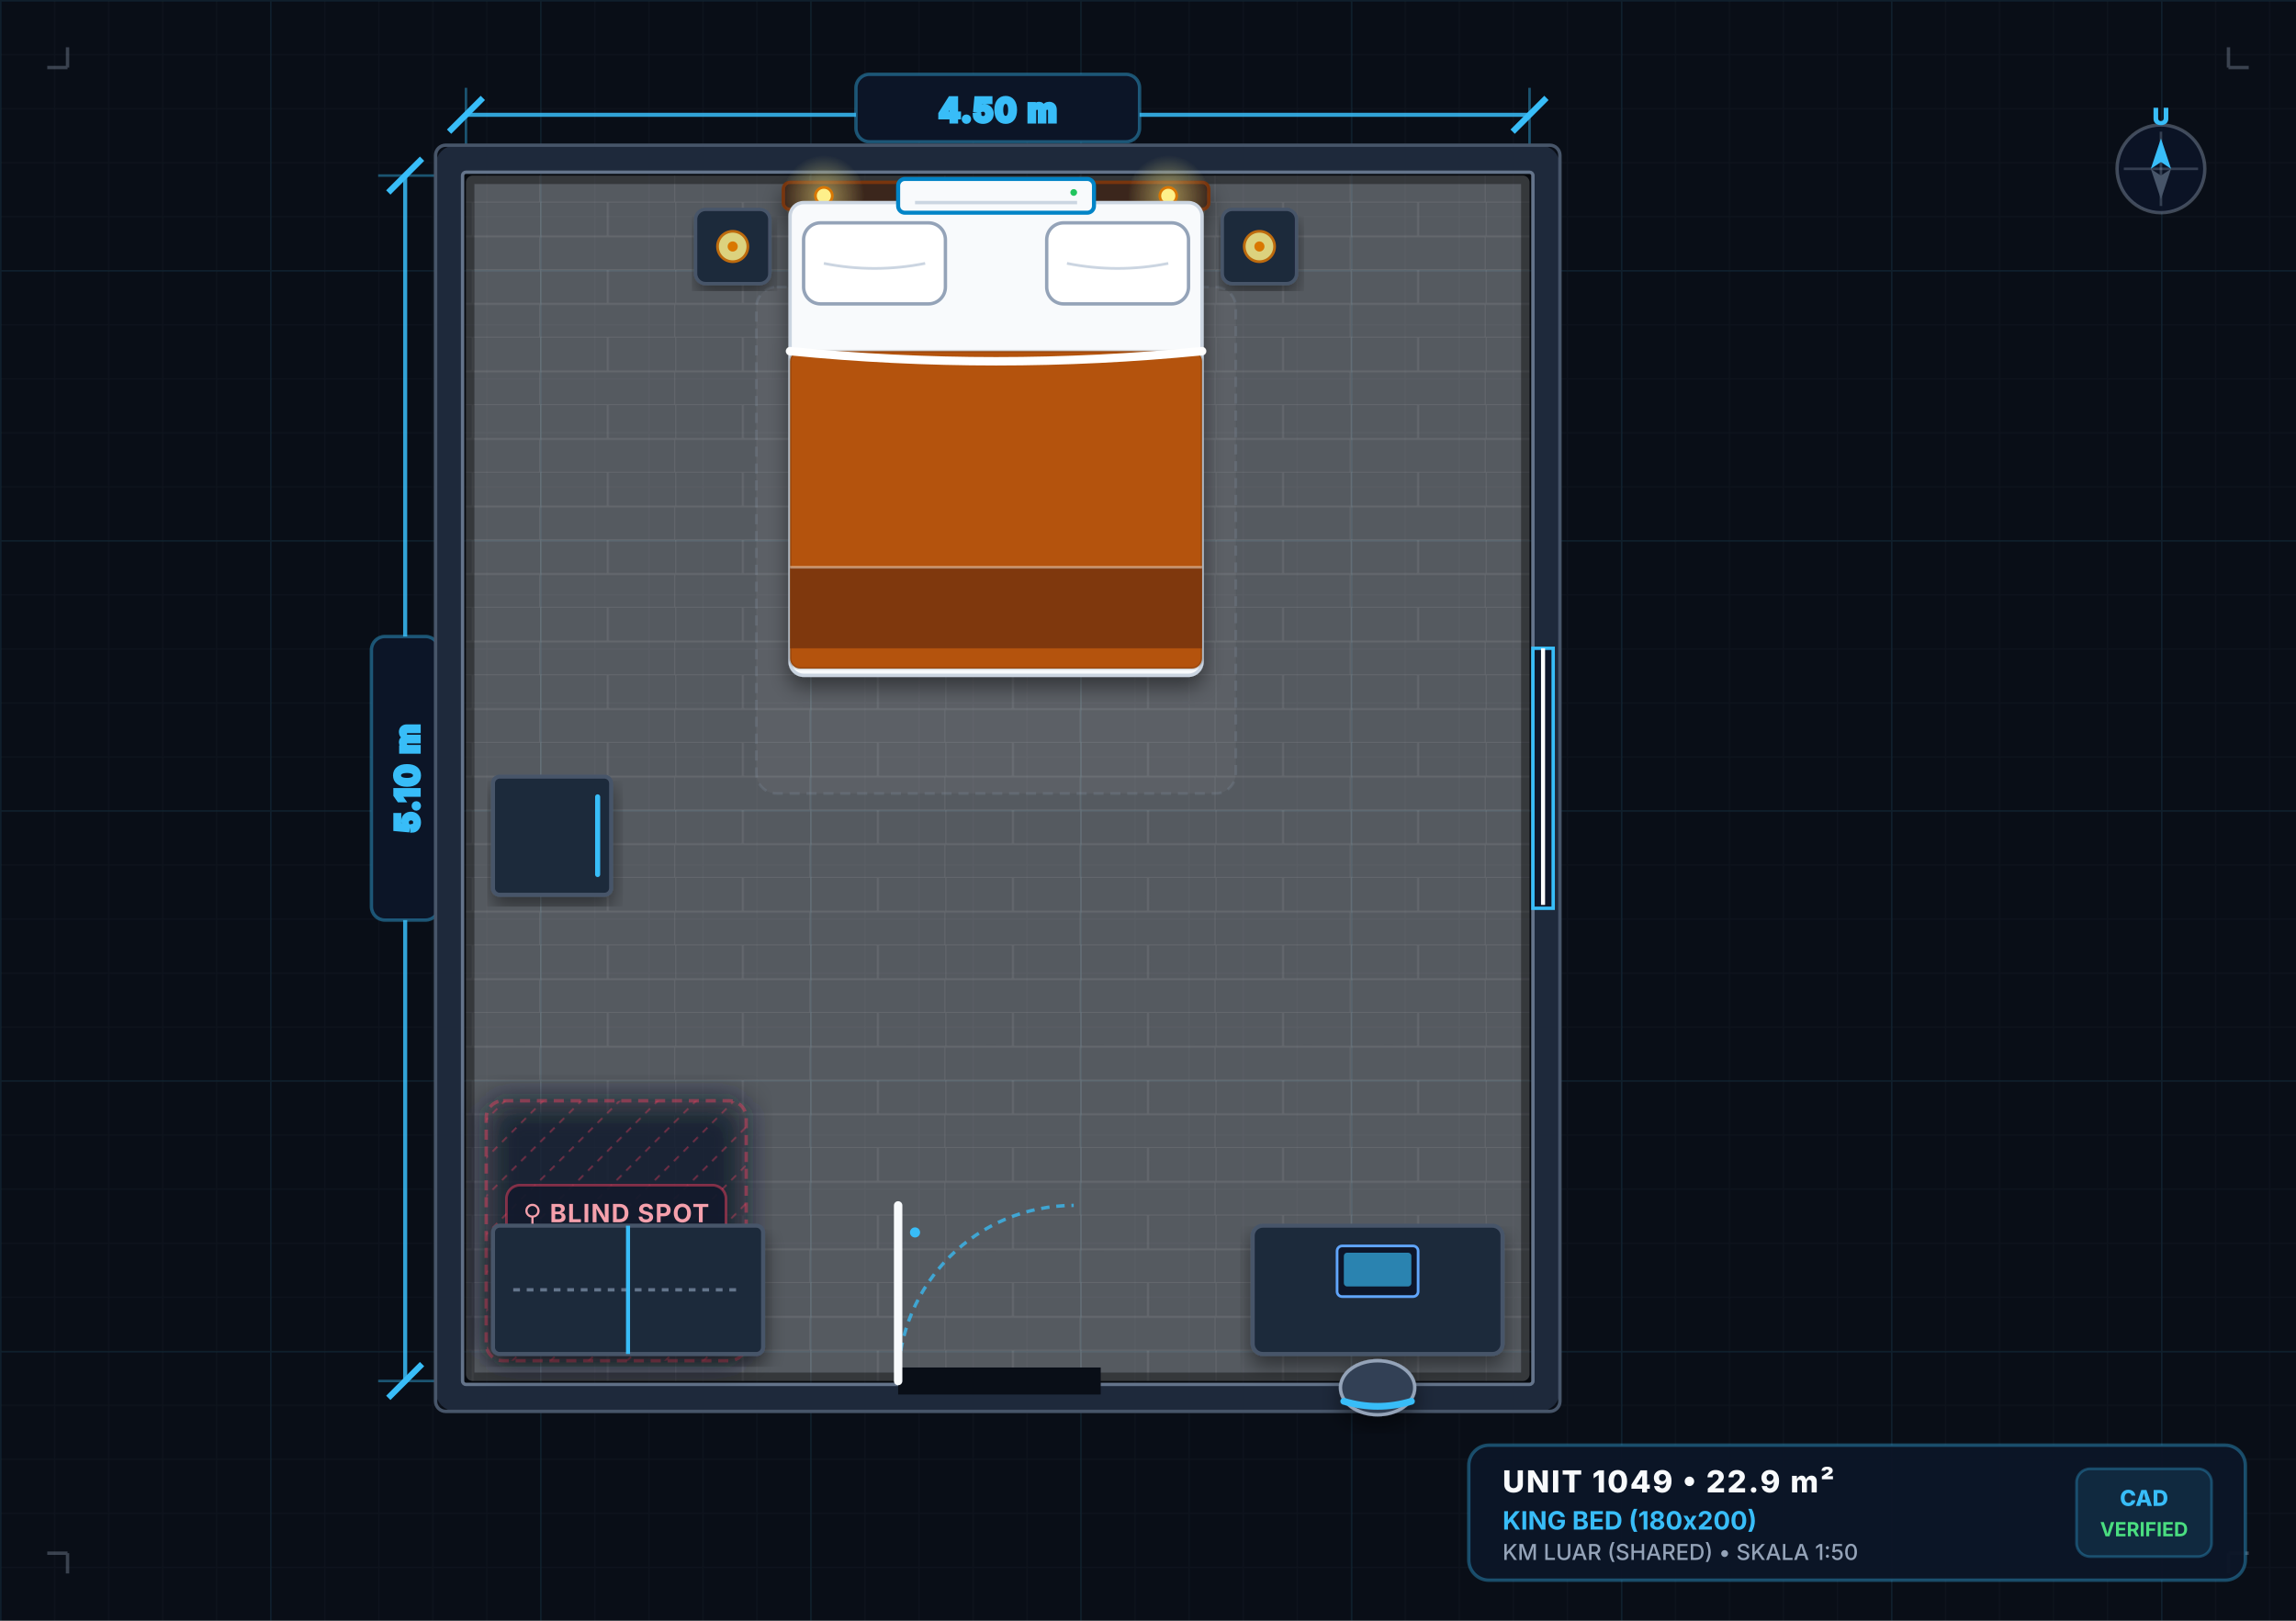
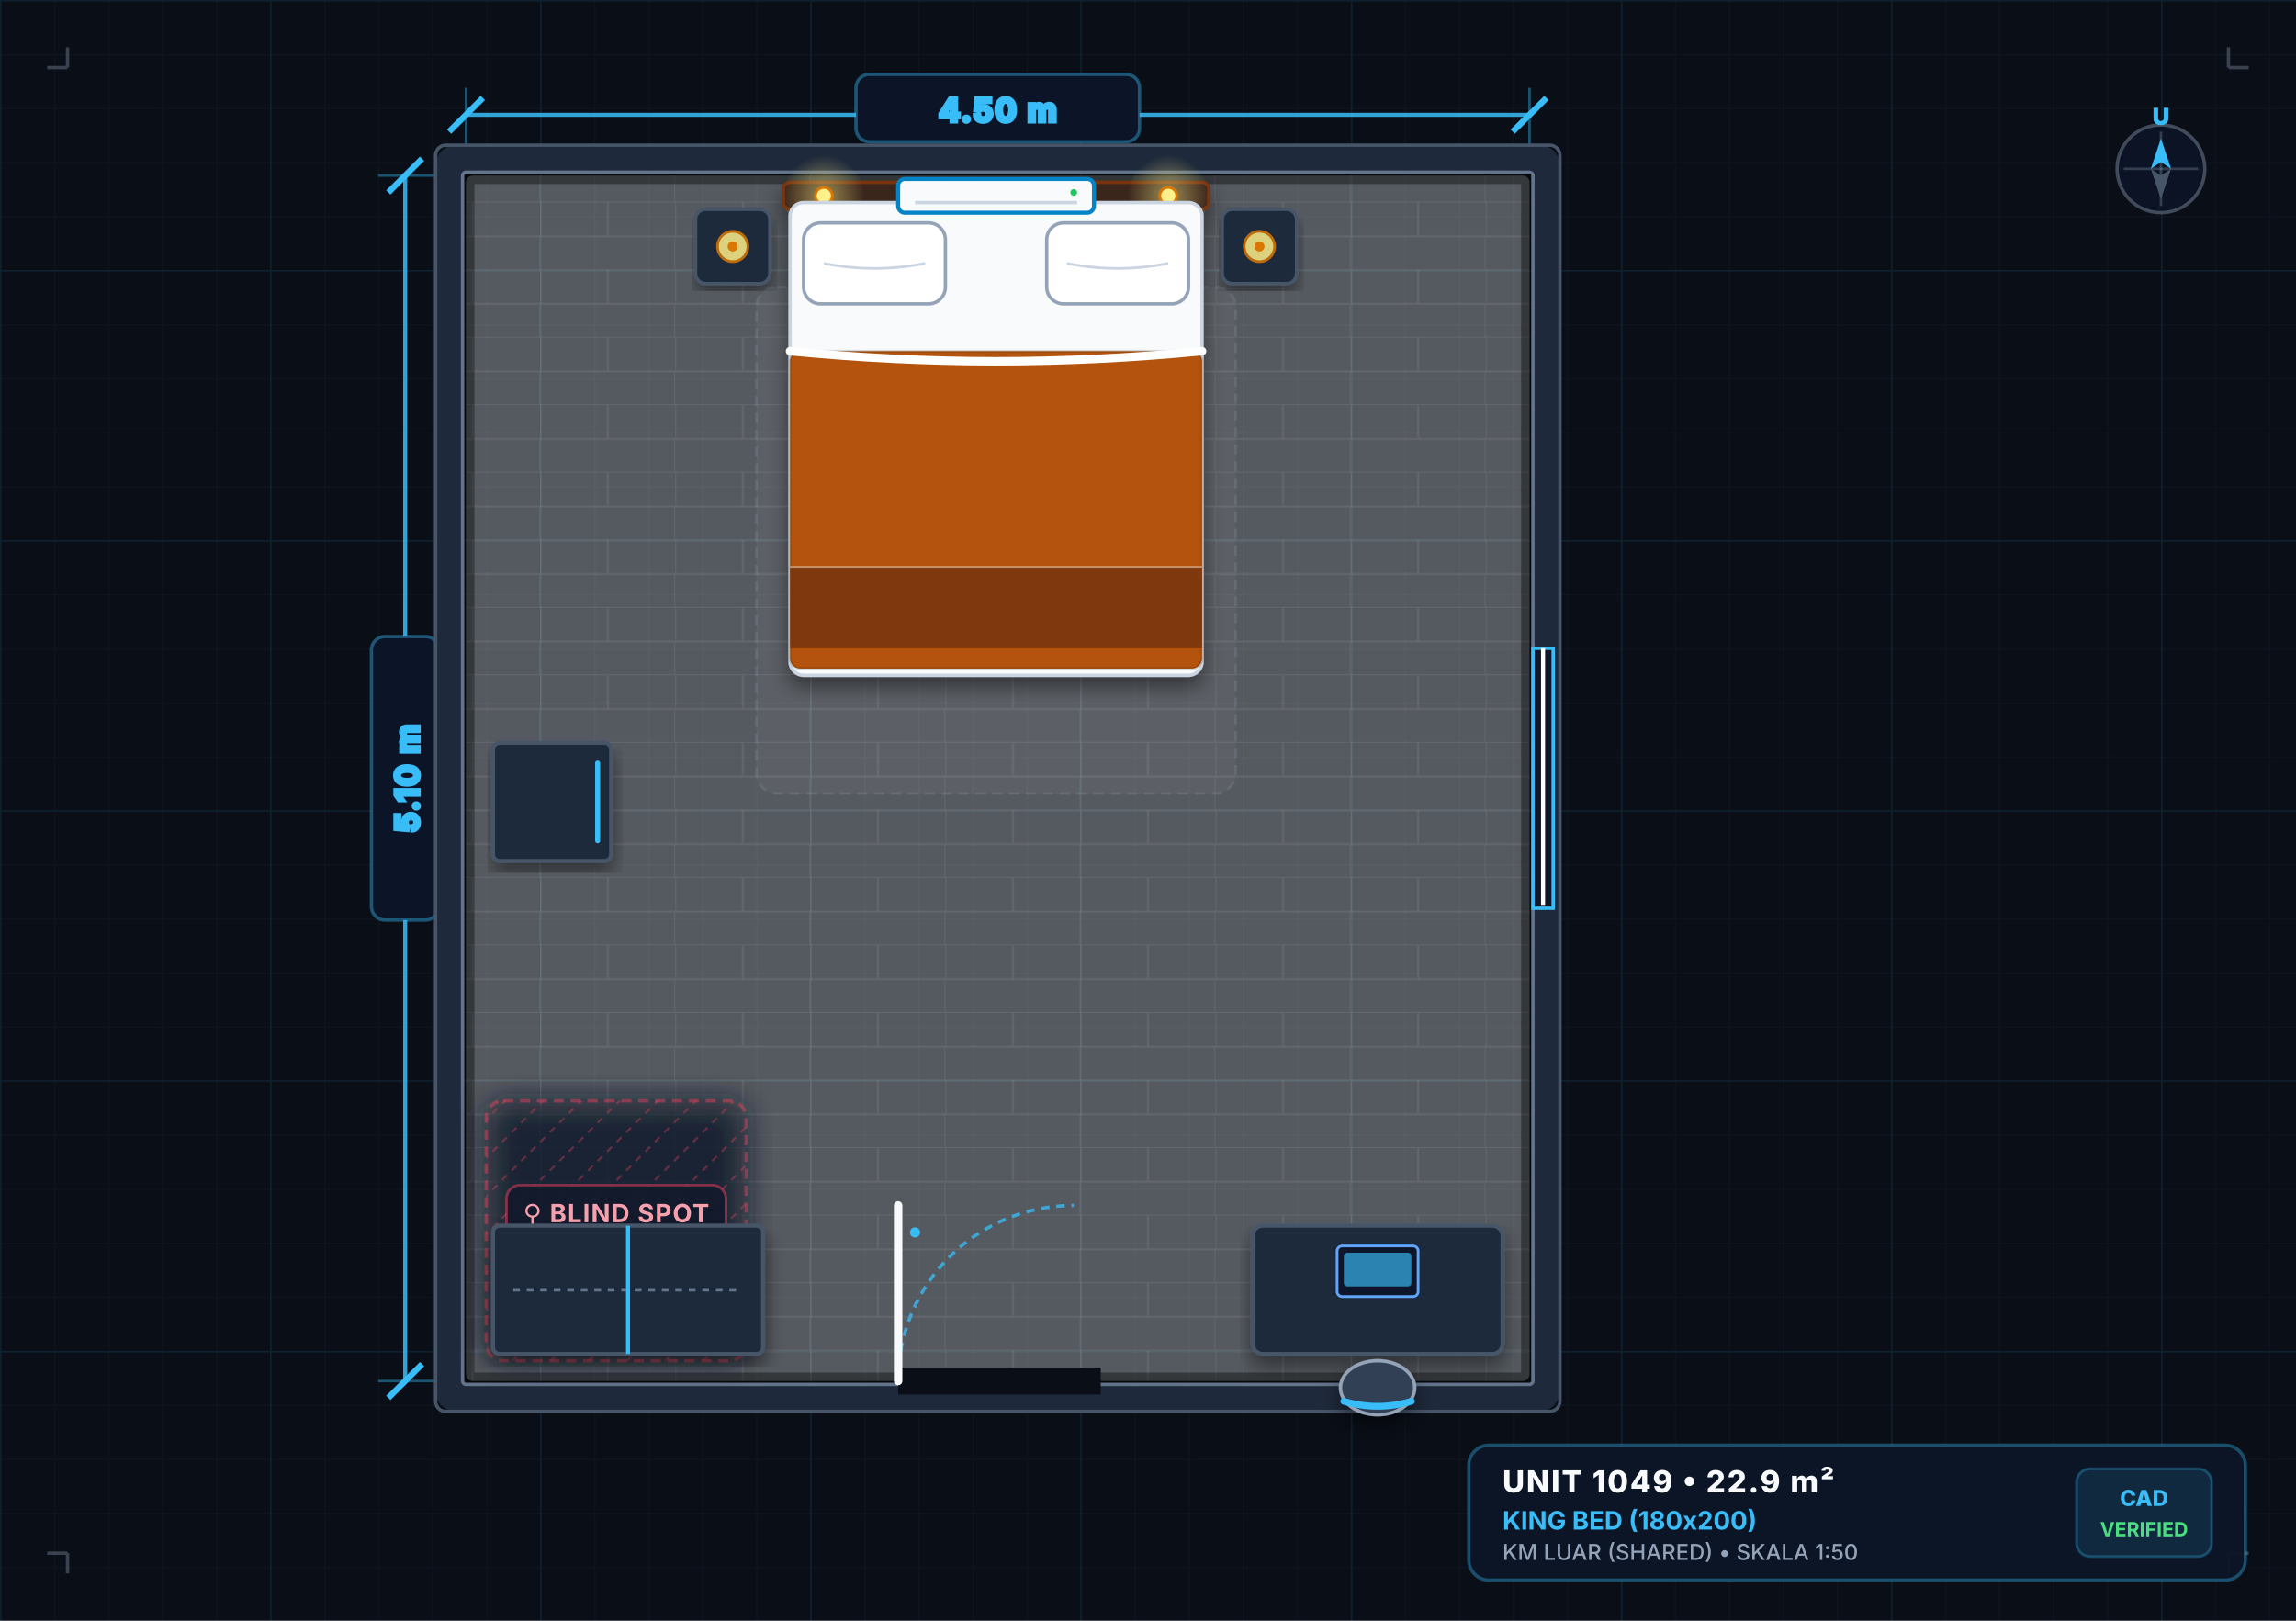
<svg xmlns="http://www.w3.org/2000/svg" viewBox="0 0 680 480" width="100%" height="100%" style="background:#090e17; border-radius:14px; font-family:'Inter',system-ui,-apple-system,sans-serif;">
  <defs>
    <pattern id="grid_cad_499" width="16" height="16" patternUnits="userSpaceOnUse">
      <path d="M 16 0 L 0 0 0 16" fill="none" stroke="rgba(148, 163, 184, 0.04)" stroke-width="0.75" />
    </pattern>
    <pattern id="grid_major_499" width="80" height="80" patternUnits="userSpaceOnUse">
      <path d="M 80 0 L 0 0 0 80" fill="none" stroke="rgba(56, 189, 248, 0.07)" stroke-width="1" />
    </pattern>
    <pattern id="parquet_499" width="40" height="20" patternUnits="userSpaceOnUse">
      <rect width="40" height="20" fill="#f8fafc" fill-opacity="0.32" />
      <path d="M 0 10 L 40 10 M 20 0 L 20 10 M 0 20 L 40 20 M 40 10 L 40 20 M 0 0 L 0 10" fill="none" stroke="rgba(255, 255, 255, 0.08)" stroke-width="0.6" />
    </pattern>
    <pattern id="bm_tile_499" width="12" height="12" patternUnits="userSpaceOnUse">
      <rect width="12" height="12" fill="#0f2338" />
      <path d="M 12 0 L 0 0 0 12" fill="none" stroke="rgba(56, 189, 248, 0.22)" stroke-width="0.6" />
    </pattern>
    <filter id="frost_blur_499" x="-10%" y="-10%" width="120%" height="120%">
      <feGaussianBlur stdDeviation="4.5" result="blur" />
    </filter>
    <pattern id="blind_hatch_499" width="8" height="8" patternTransform="rotate(45 0 0)" patternUnits="userSpaceOnUse">
      <line x1="0" y1="0" x2="0" y2="8" stroke="rgba(244, 63, 94, 0.35)" stroke-width="1.2" stroke-dasharray="2 2" />
    </pattern>
    <radialGradient id="lamp_glow_499">
      <stop offset="0%" stop-color="#fef08a" stop-opacity="0.5" />
      <stop offset="100%" stop-color="#fef08a" stop-opacity="0" />
    </radialGradient>
    <filter id="drop_shadow_499" x="-5%" y="-5%" width="115%" height="115%">
      <feDropShadow dx="0" dy="3" stdDeviation="3" flood-color="#000000" flood-opacity="0.45" />
    </filter>
  </defs>
  <rect width="680" height="480" fill="#090e17" />
  <rect width="680" height="480" fill="url(#grid_cad_499)" />
  <rect width="680" height="480" fill="url(#grid_major_499)" />
  <g stroke="rgba(148, 163, 184, 0.35)" stroke-width="1">
    <path d="M 14 20 L 20 20 M 20 14 L 20 20" />
    <path d="M 666 20 L 660 20 M 660 14 L 660 20" />
    <path d="M 14 460 L 20 460 M 20 466 L 20 460" />
    <path d="M 666 460 L 660 460 M 660 466 L 660 460" />
  </g>
  <g stroke="#38bdf8" stroke-width="1.2">
    <line x1="138" y1="34" x2="453" y2="34" opacity="0.85" />
    <line x1="133" y1="39" x2="143" y2="29" stroke-width="1.8" />
    <line x1="448" y1="39" x2="458" y2="29" stroke-width="1.8" />
    <line x1="138" y1="46" x2="138" y2="26" opacity="0.4" stroke-width="0.75" />
    <line x1="453" y1="46" x2="453" y2="26" opacity="0.4" stroke-width="0.75" />
    <rect x="253.5" y="22" width="84" height="20" rx="4" fill="#0c1527" stroke="rgba(56, 189, 248, 0.4)" stroke-width="1" />
    <text x="295.5" y="36" fill="#38bdf8" font-size="9.5" font-weight="700" text-anchor="middle" letter-spacing="0.5">
      4.50 m
    </text>
  </g>
  <g stroke="#38bdf8" stroke-width="1.2">
    <line x1="120" y1="52" x2="120" y2="409" opacity="0.85" />
    <line x1="115" y1="57" x2="125" y2="47" stroke-width="1.8" />
    <line x1="115" y1="414" x2="125" y2="404" stroke-width="1.8" />
    <line x1="132" y1="52" x2="112" y2="52" opacity="0.4" stroke-width="0.75" />
    <line x1="132" y1="409" x2="112" y2="409" opacity="0.4" stroke-width="0.75" />
    <g transform="translate(120, 230.5)">
      <rect x="-42" y="-10" width="84" height="20" rx="4" fill="#0c1527" stroke="rgba(56, 189, 248, 0.4)" stroke-width="1" transform="rotate(-90)" />
      <text x="0" y="4" fill="#38bdf8" font-size="9.5" font-weight="700" text-anchor="middle" letter-spacing="0.5" transform="rotate(-90)">
        5.10 m
      </text>
    </g>
  </g>
  <rect x="138" y="52" width="315" height="357" rx="2" fill="url(#parquet_499)" />
  <rect x="138" y="52" width="315" height="357" fill="none" stroke="rgba(0, 0, 0, 0.38)" stroke-width="5" />
  <rect x="133" y="47" width="325" height="367" fill="none" stroke="#1e293b" stroke-width="8" rx="2" />
  <rect x="129" y="43" width="333" height="375" fill="none" stroke="#475569" stroke-width="1" rx="3" />
  <rect x="137" y="51" width="317" height="359" fill="none" stroke="#64748b" stroke-width="1" rx="1" />
  <g id="unsure_zone" opacity="0.95">
    <rect x="144" y="326" width="77" height="77" rx="5" fill="rgba(15, 23, 42, 0.85)" filter="url(#frost_blur_499)" />
    <rect x="144" y="326" width="77" height="77" rx="5" fill="url(#blind_hatch_499)" stroke="rgba(244, 63, 94, 0.45)" stroke-width="1" stroke-dasharray="3 2" />
    <rect x="150" y="351" width="65" height="26" rx="4" fill="rgba(15, 23, 42, 0.94)" stroke="rgba(244, 63, 94, 0.5)" stroke-width="0.8" />
    <text x="182.5" y="362" fill="#fda4af" font-size="7.5" font-weight="700" text-anchor="middle" letter-spacing="0.3">
      ⚲ BLIND SPOT
    </text>
    <text x="182.5" y="371" fill="#94a3b8" font-size="6" font-weight="500" text-anchor="middle">
      Sudut Terbatas Kamera
    </text>
  </g>
  <rect x="224" y="85" width="142" height="150" rx="6" fill="rgba(255, 255, 255, 0.04)" stroke="rgba(148, 163, 184, 0.18)" stroke-width="0.8" stroke-dasharray="3 2" />
  <g id="bed_unit" filter="url(#drop_shadow_499)">
    <rect x="232" y="54" width="126" height="8" rx="2" fill="#3b271d" stroke="#78350f" stroke-width="1" />
    <circle cx="244" cy="58" r="12" fill="url(#lamp_glow_499)" />
    <circle cx="346" cy="58" r="12" fill="url(#lamp_glow_499)" />
    <circle cx="244" cy="58" r="2.5" fill="#fef08a" stroke="#d97706" stroke-width="0.8" />
    <circle cx="346" cy="58" r="2.5" fill="#fef08a" stroke="#d97706" stroke-width="0.8" />
    <rect x="234" y="60" width="122" height="140" rx="4" fill="#f8fafc" stroke="#cbd5e1" stroke-width="1" />
    <rect x="234" y="104" width="122" height="94" rx="3" fill="#b45309" stroke="rgba(0,0,0,0.15)" stroke-width="0.8" />
    <path d="M 234 104 Q 295.0 110 356 104" fill="none" stroke="#ffffff" stroke-width="2.5" stroke-linecap="round" />
    <rect x="234" y="168" width="122" height="24" fill="#78350f" opacity="0.88" />
    <line x1="234" y1="168" x2="356" y2="168" stroke="rgba(255,255,255,0.4)" stroke-width="0.8" />
    <rect x="238" y="66" width="42" height="24" rx="5" fill="#ffffff" stroke="#94a3b8" stroke-width="1" />
    <path d="M 244 78 Q 259.0 81 274 78" fill="none" stroke="#cbd5e1" stroke-width="0.8" />
    <rect x="310" y="66" width="42" height="24" rx="5" fill="#ffffff" stroke="#94a3b8" stroke-width="1" />
    <path d="M 316 78 Q 331.0 81 346 78" fill="none" stroke="#cbd5e1" stroke-width="0.8" />
  </g>
  <g filter="url(#drop_shadow_499)">
    <rect x="206" y="62" width="22" height="22" rx="3" fill="#1e293b" stroke="#475569" stroke-width="1" />
    <circle cx="217" cy="73" r="4.5" fill="#fef08a" stroke="#d97706" stroke-width="0.8" opacity="0.85" />
    <circle cx="217" cy="73" r="1.5" fill="#d97706" />
  </g>
  <g filter="url(#drop_shadow_499)">
    <rect x="362" y="62" width="22" height="22" rx="3" fill="#1e293b" stroke="#475569" stroke-width="1" />
    <circle cx="373" cy="73" r="4.5" fill="#fef08a" stroke="#d97706" stroke-width="0.8" opacity="0.85" />
    <circle cx="373" cy="73" r="1.5" fill="#d97706" />
  </g>
  <g id="wardrobe" filter="url(#drop_shadow_499)">
    <rect x="146" y="363" width="80" height="38" rx="2" fill="#1e293b" stroke="#475569" stroke-width="1.2" />
    <line x1="152" y1="382.0" x2="220" y2="382.0" stroke="#64748b" stroke-width="1" stroke-dasharray="2 2" />
    <line x1="186.0" y1="363" x2="186.0" y2="401" stroke="#38bdf8" stroke-width="1.2" />
  </g>
  <g id="desk_setup" filter="url(#drop_shadow_499)">
    <rect x="371" y="363" width="74" height="38" rx="3" fill="#1e293b" stroke="#475569" stroke-width="1.2" />
    <rect x="396.0" y="369" width="24" height="15" rx="1.5" fill="#0f172a" stroke="#60a5fa" stroke-width="0.8" />
    <rect x="398.0" y="371" width="20" height="10" rx="1" fill="#38bdf8" opacity="0.65" />
    <ellipse cx="408.0" cy="411" rx="11" ry="8" fill="#334155" stroke="#94a3b8" stroke-width="1" />
    <path d="M 398.0 415 Q 408.0 418 418.0 415" fill="none" stroke="#38bdf8" stroke-width="2" stroke-linecap="round" />
  </g>
  <g id="ac_unit">
    <rect x="266" y="53" width="58" height="10" rx="2" fill="#f8fafc" stroke="#0284c7" stroke-width="1.2" />
    <line x1="271" y1="60" x2="319" y2="60" stroke="#cbd5e1" stroke-width="1" />
    <circle cx="318" cy="57" r="1" fill="#22c55e" />
  </g>
  <g id="fridge" filter="url(#drop_shadow_499)">
-     <rect x="146" y="230" width="35" height="35" rx="2" fill="#1e293b" stroke="#475569" stroke-width="1.2" />
-     <line x1="177" y1="236" x2="177" y2="259" stroke="#38bdf8" stroke-width="1.5" stroke-linecap="round" />
+     <rect x="146" y="220" width="35" height="35" rx="2" fill="#1e293b" stroke="#475569" stroke-width="1.2" />
+     <line x1="177" y1="226" x2="177" y2="249" stroke="#38bdf8" stroke-width="1.5" stroke-linecap="round" />
  </g>
  <g id="window_right">
    <rect x="454" y="192" width="6" height="77" fill="#0f172a" stroke="#38bdf8" stroke-width="1" />
    <line x1="457" y1="192" x2="457" y2="268" stroke="#ffffff" stroke-width="1.2" />
  </g>
  <g id="main_door">
    <rect x="266" y="405" width="60" height="8" fill="#090e17" />
    <path d="M 266 409 A 52 52 0 0 1 318 357" fill="none" stroke="#38bdf8" stroke-width="1" stroke-dasharray="2.5 2" opacity="0.75" />
    <line x1="266" y1="409" x2="266" y2="357" stroke="#f8fafc" stroke-width="2.5" stroke-linecap="round" />
    <circle cx="271" cy="365" r="1.5" fill="#38bdf8" />
  </g>
  <g id="title_block" transform="translate(435, 428)">
    <rect x="0" y="0" width="230" height="40" rx="6" fill="rgba(12, 21, 39, 0.96)" stroke="rgba(56, 189, 248, 0.35)" stroke-width="1" />
    <text x="10" y="14" fill="#f8fafc" font-size="9" font-weight="800" letter-spacing="0.5">
      UNIT 1049 • 22.9 m²
    </text>
    <text x="10" y="25" fill="#38bdf8" font-size="7.5" font-weight="700">
      KING BED (180x200)
    </text>
    <text x="10" y="34" fill="#94a3b8" font-size="6.5" font-weight="500">
      KM LUAR (SHARED) • SKALA 1:50
    </text>
    <rect x="180" y="7" width="40" height="26" rx="4" fill="rgba(56, 189, 248, 0.12)" stroke="rgba(56, 189, 248, 0.3)" stroke-width="0.8" />
    <text x="200" y="18" fill="#38bdf8" font-size="6.5" font-weight="800" text-anchor="middle">CAD</text>
    <text x="200" y="27" fill="#4ade80" font-size="5.8" font-weight="700" text-anchor="middle">VERIFIED</text>
  </g>
  <g id="north_compass" transform="translate(625, 35)">
    <circle cx="15" cy="15" r="13" fill="rgba(12, 21, 39, 0.9)" stroke="rgba(148, 163, 184, 0.4)" stroke-width="1" />
    <line x1="15" y1="4" x2="15" y2="26" stroke="rgba(148, 163, 184, 0.3)" stroke-width="0.75" />
    <line x1="4" y1="15" x2="26" y2="15" stroke="rgba(148, 163, 184, 0.3)" stroke-width="0.75" />
    <polygon points="15,6 18,15 15,13 12,15" fill="#38bdf8" />
    <polygon points="15,24 18,15 15,17 12,15" fill="#475569" />
    <text x="15" y="2" fill="#38bdf8" font-size="7" font-weight="900" text-anchor="middle">U</text>
  </g>
</svg>
